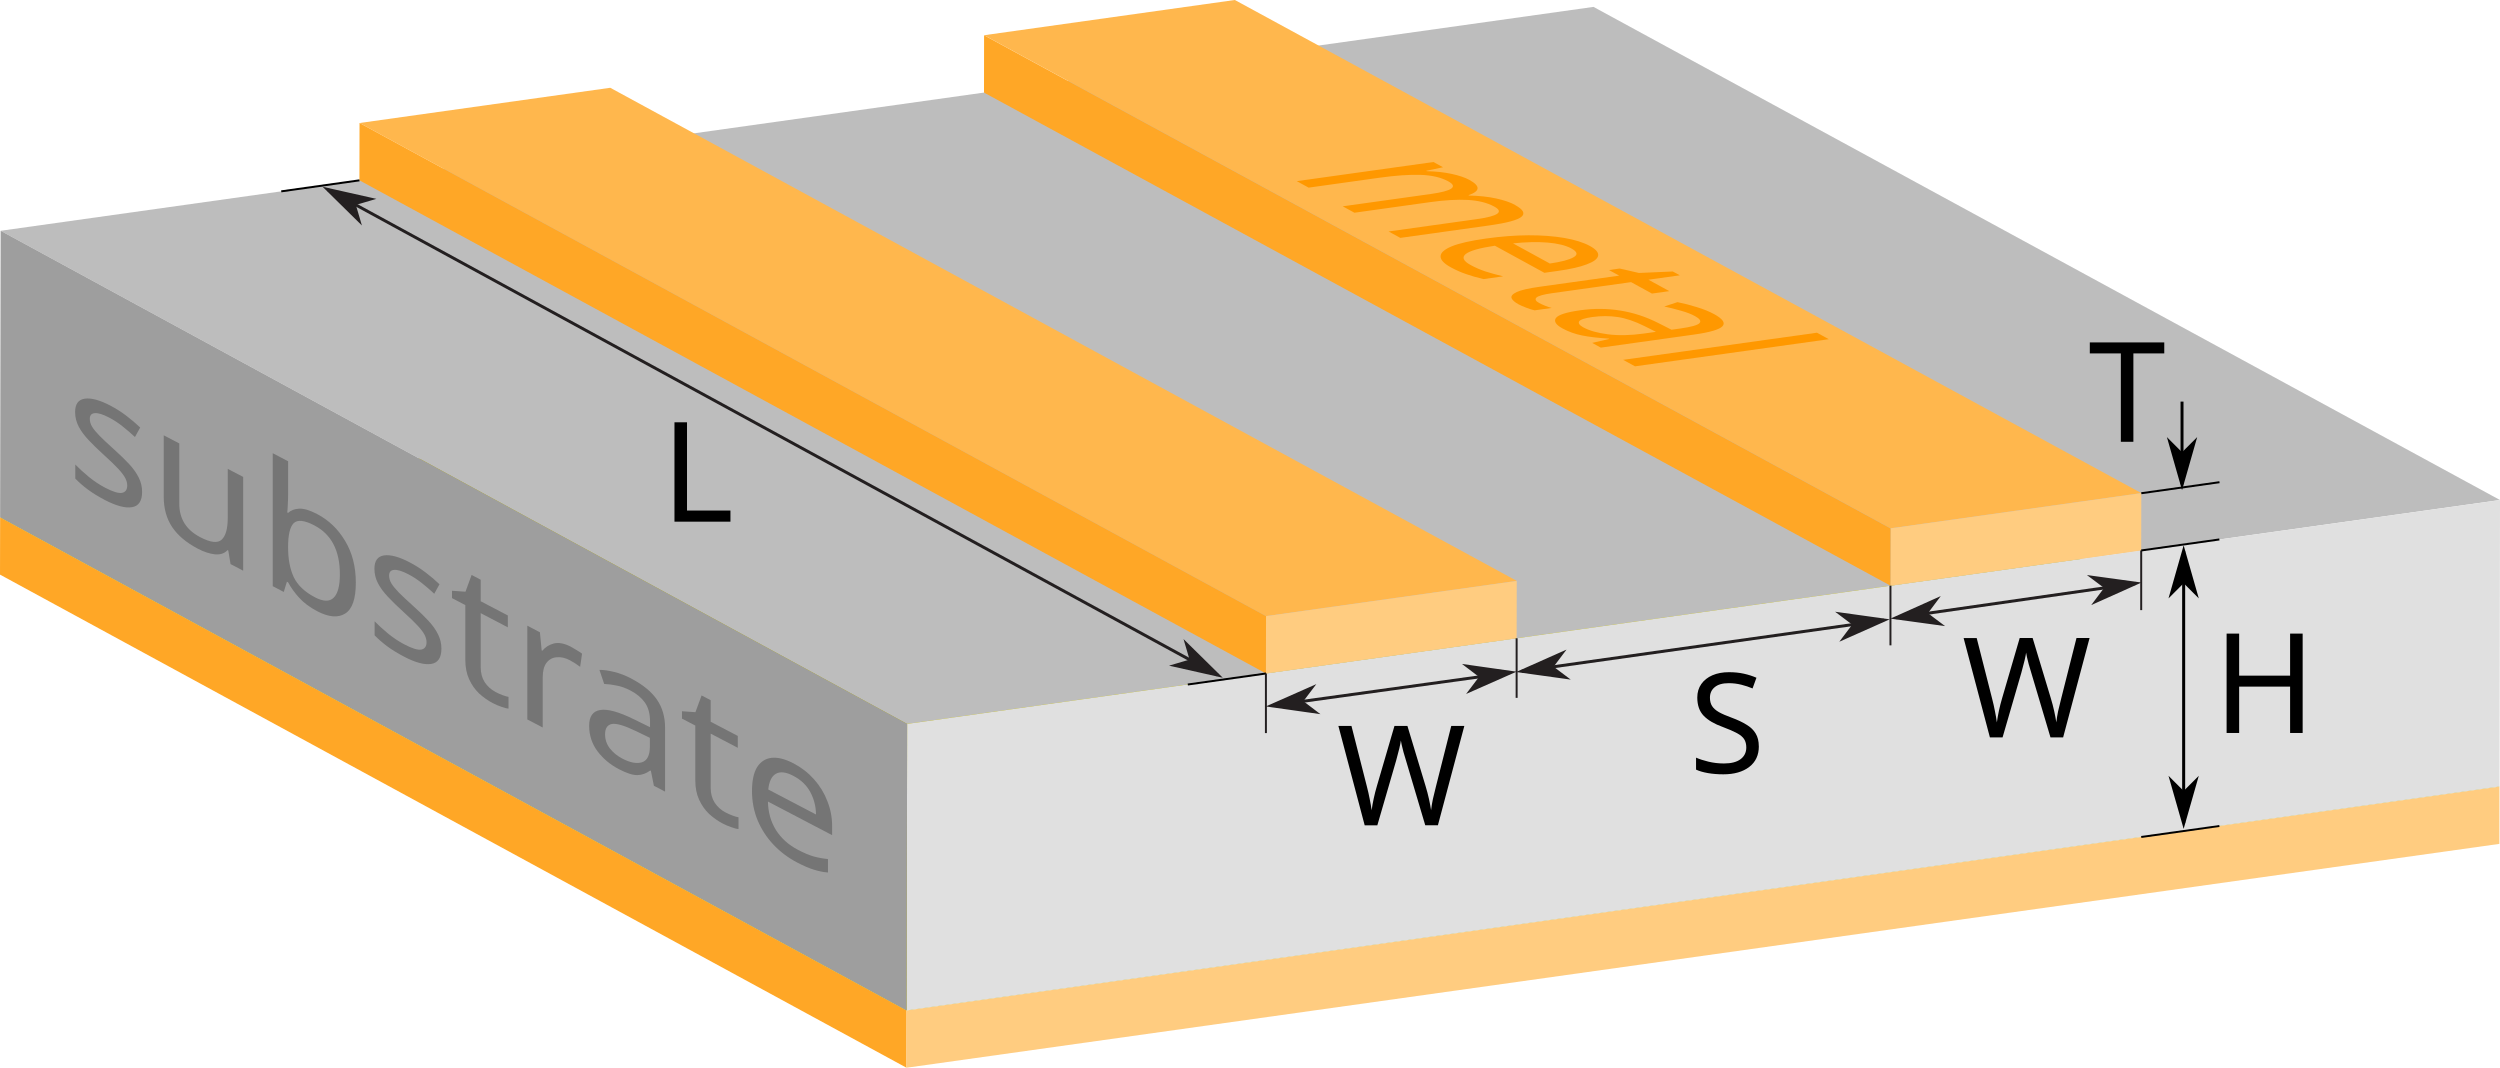
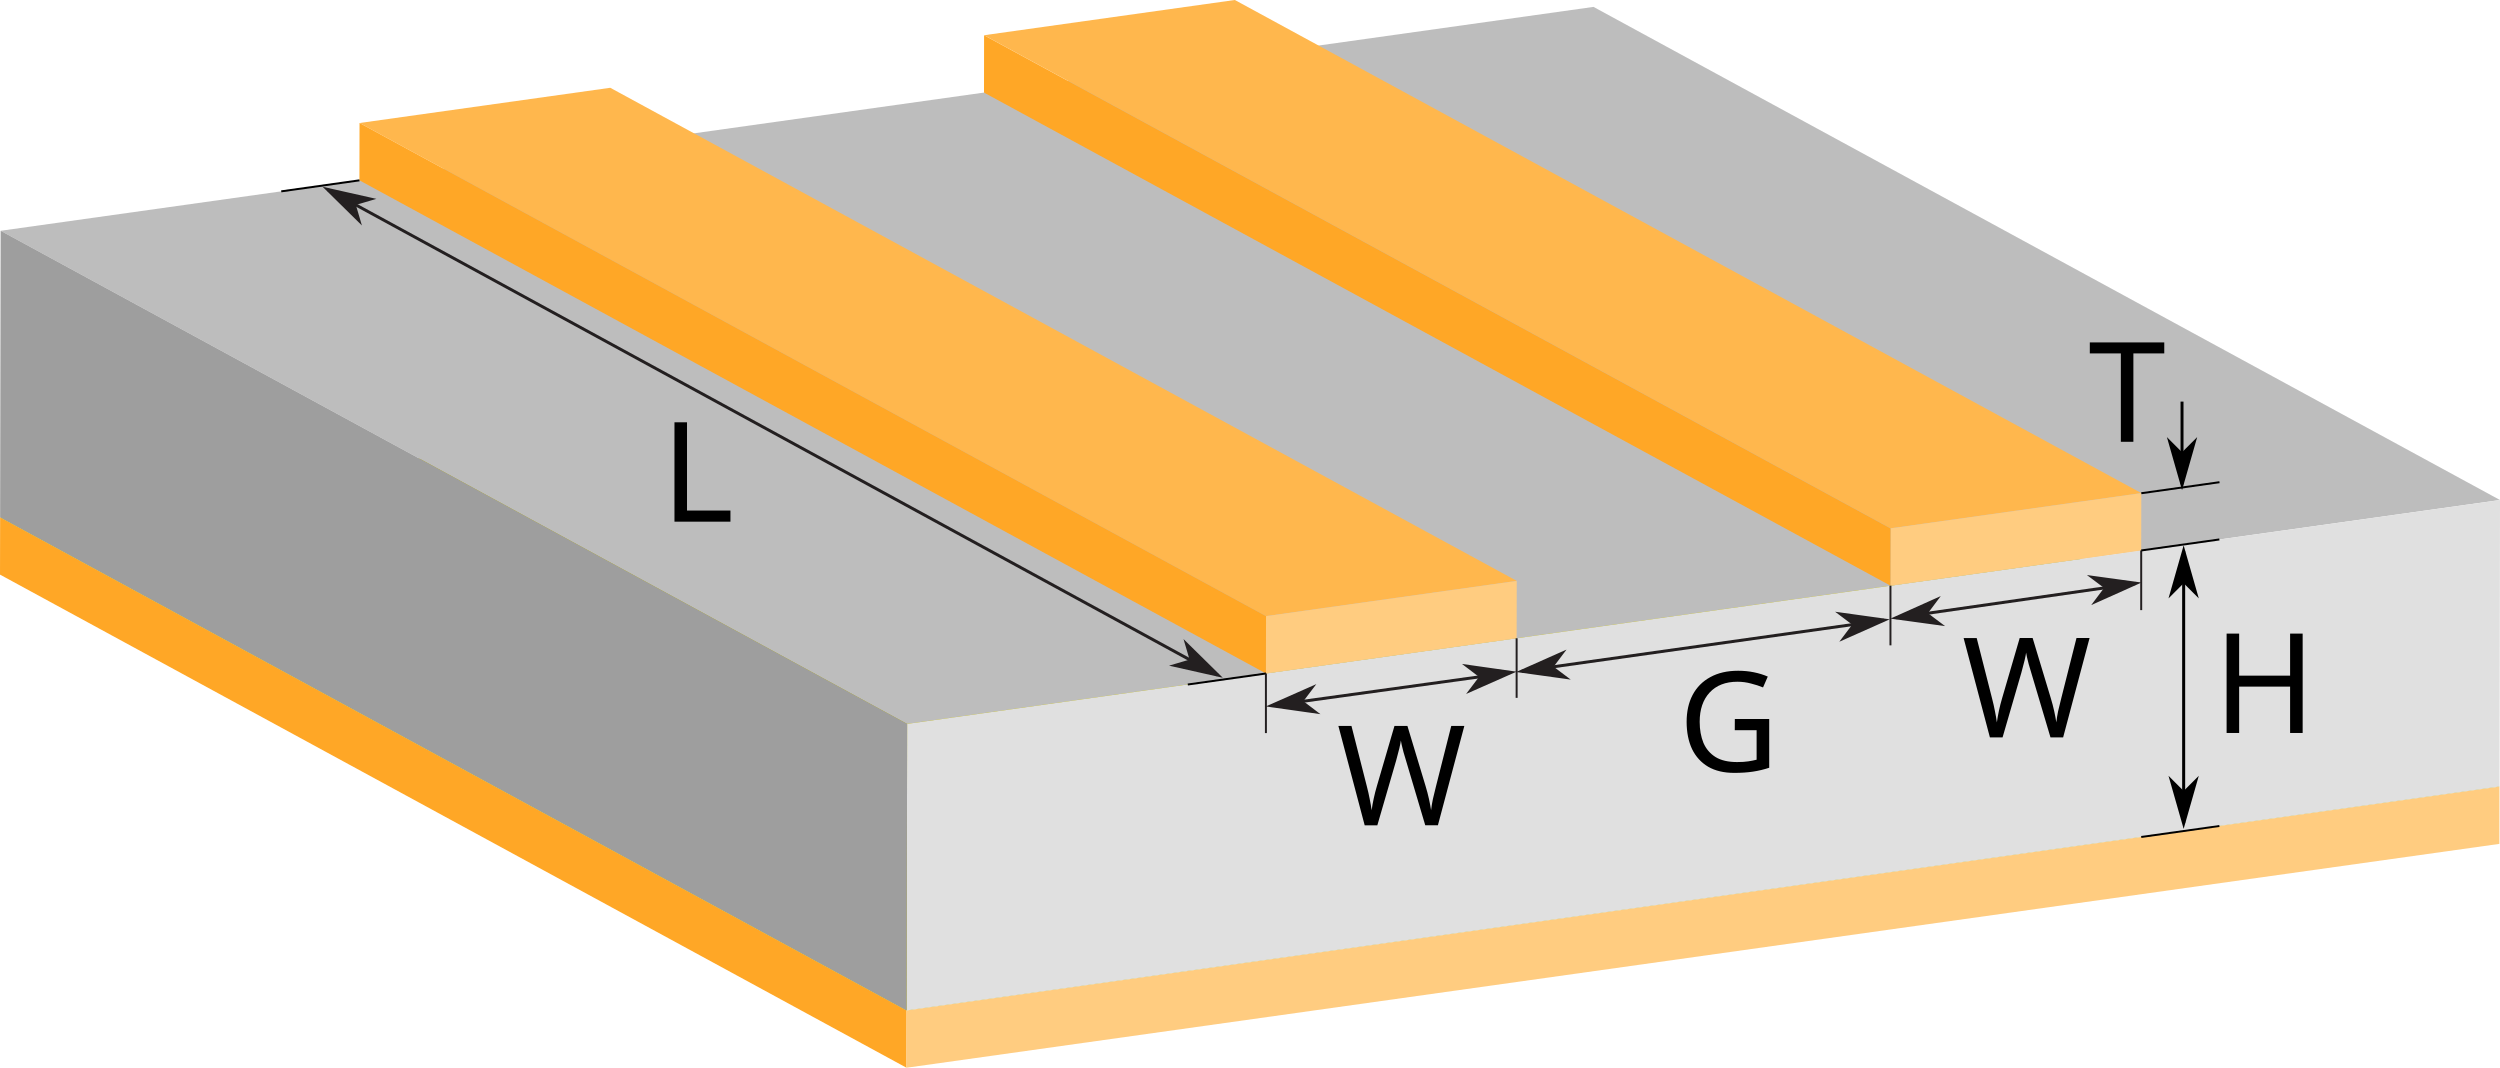
<svg xmlns="http://www.w3.org/2000/svg" width="88.705mm" height="37.885mm" viewBox="0 0 88.705 37.885" version="1.1" id="svg5368">
  <defs id="defs5362">
    <marker style="overflow:visible" id="marker923" refX="0" refY="0" orient="auto">
      <path transform="matrix(0.8,0,0,0.8,10,0)" style="fill:#231f20;fill-opacity:1;fill-rule:evenodd;stroke:#231f20;stroke-width:1pt;stroke-opacity:1" d="M 0,0 5,-5 -12.5,0 5,5 Z" id="path921" />
    </marker>
    <marker style="overflow:visible" id="marker969" refX="0" refY="0" orient="auto">
      <path transform="matrix(-0.8,0,0,-0.8,-10,0)" style="fill:#231f20;fill-opacity:1;fill-rule:evenodd;stroke:#231f20;stroke-width:1pt;stroke-opacity:1" d="M 0,0 5,-5 -12.5,0 5,5 Z" id="path967" />
    </marker>
    <marker orient="auto" refY="0" refX="0" id="Arrow1Lstart" style="overflow:visible">
      <path id="path1277" d="M 0,0 5,-5 -12.5,0 5,5 Z" style="fill:#231f20;fill-opacity:1;fill-rule:evenodd;stroke:#231f20;stroke-width:1pt;stroke-opacity:1" transform="matrix(0.8,0,0,0.8,10,0)" />
    </marker>
    <marker orient="auto" refY="0" refX="0" id="Arrow1Lstart-3" style="overflow:visible">
      <path id="path1277-3" d="M 0,0 5,-5 -12.5,0 5,5 Z" style="fill:#231f20;fill-opacity:1;fill-rule:evenodd;stroke:#231f20;stroke-width:1pt;stroke-opacity:1" transform="matrix(0.8,0,0,0.8,10,0)" />
    </marker>
    <marker orient="auto" refY="0" refX="0" id="Arrow1Lstart-32" style="overflow:visible">
      <path id="path1277-9" d="M 0,0 5,-5 -12.5,0 5,5 Z" style="fill:#231f20;fill-opacity:1;fill-rule:evenodd;stroke:#231f20;stroke-width:1pt;stroke-opacity:1" transform="matrix(0.8,0,0,0.8,10,0)" />
    </marker>
  </defs>
  <g id="layer1" transform="translate(-37.1649,-138.2755)">
    <path id="path1380" style="fill:#ffa726;fill-opacity:1;fill-rule:nonzero;stroke:none;stroke-width:0.035" d="m 69.329,176.161 -32.164,-17.497 0.004,-2.034 32.164,17.497 -0.004,2.034" />
    <path id="path1382" style="fill:#bcb300;fill-opacity:1;fill-rule:nonzero;stroke:none;stroke-width:0.035" d="m 69.333,174.127 -32.164,-17.497 56.518,-7.943 32.164,17.496 -56.518,7.944" />
    <path id="path1384" style="fill:#ffcc80;fill-opacity:1;fill-rule:nonzero;stroke:none;stroke-width:0.035" d="m 125.851,166.183 -0.004,2.035 -56.518,7.943 0.004,-2.034 56.518,-7.944" />
    <path id="path1386" style="fill:#bdbdbd;fill-opacity:1;fill-rule:nonzero;stroke:none;stroke-width:0.035" d="m 69.351,163.961 -32.164,-17.497 56.518,-7.944 32.164,17.497 -56.518,7.943" />
    <path id="path1388" style="fill:#ffb74d;fill-opacity:1;fill-rule:nonzero;stroke:none;stroke-width:0.035" d="m 104.247,157.022 -32.164,-17.497 8.896,-1.25 32.164,17.497 -8.896,1.25" />
    <path id="path1390" style="fill:#e0e0e0;fill-opacity:1;fill-rule:nonzero;stroke:none;stroke-width:0.035" d="m 125.87,156.017 -0.019,10.166 -56.518,7.944 0.019,-10.166 56.518,-7.943" />
    <path id="path1392" style="fill:#ffcc80;fill-opacity:1;fill-rule:nonzero;stroke:none;stroke-width:0.035" d="m 113.143,155.772 -0.004,2.034 -8.896,1.25 0.004,-2.034 8.896,-1.25" />
    <path id="path1394" style="fill:#ffa726;fill-opacity:1;fill-rule:nonzero;stroke:none;stroke-width:0.035" d="m 104.243,159.057 -32.164,-17.496 0.003,-2.034 32.164,17.497 -0.004,2.034" />
    <path id="path1396" style="fill:#ffb74d;fill-opacity:1;fill-rule:nonzero;stroke:none;stroke-width:0.035" d="m 82.086,160.137 -32.164,-17.497 8.896,-1.25 32.164,17.497 -8.896,1.25" />
    <path id="path1398" style="fill:#ffcc80;fill-opacity:1;fill-rule:nonzero;stroke:none;stroke-width:0.035" d="m 90.982,158.887 -0.004,2.034 -8.896,1.25 0.004,-2.034 8.896,-1.25" />
    <path id="path1400" style="fill:#ffa726;fill-opacity:1;fill-rule:nonzero;stroke:none;stroke-width:0.035" d="m 82.082,162.171 -32.164,-17.497 0.004,-2.034 32.164,17.497 -0.004,2.034" />
    <path id="path1402" style="fill:#9e9e9e;fill-opacity:1;fill-rule:nonzero;stroke:none;stroke-width:0.035" d="m 69.333,174.127 -32.164,-17.497 0.019,-10.166 32.164,17.497 -0.019,10.166" />
-     <g aria-label="metal" transform="matrix(0.8772756,0.4799872,-1.65908,0.2321536,-26.46504,25.52169)" style="font-style:normal;font-variant:normal;font-weight:normal;font-stretch:normal;font-size:5.454px;line-height:1.25;font-family:'Times New Roman';-inkscape-font-specification:'Times New Roman, ';letter-spacing:0px;word-spacing:0px;fill:#ff9800;fill-opacity:1;stroke:none;stroke-width:0.265" id="text6088-5">
-       <path d="m 226.391,48.954 q 0.496,0 0.742,0.256 0.245,0.256 0.245,0.818 v 1.903 h -0.474 v -1.882 q 0,-0.693 -0.594,-0.693 -0.425,0 -0.611,0.245 -0.18,0.245 -0.18,0.714 v 1.614 h -0.474 v -1.882 q 0,-0.693 -0.6,-0.693 -0.442,0 -0.611,0.273 -0.169,0.273 -0.169,0.785 v 1.516 h -0.48 v -2.923 h 0.387 l 0.071,0.398 h 0.027 q 0.136,-0.229 0.365,-0.338 0.235,-0.115 0.496,-0.115 0.687,0 0.894,0.491 h 0.027 q 0.147,-0.251 0.398,-0.371 0.251,-0.12 0.54,-0.12 z" style="font-style:normal;font-variant:normal;font-weight:normal;font-stretch:normal;font-family:'Noto Sans';-inkscape-font-specification:'Noto Sans';fill:#ff9800;fill-opacity:1;stroke-width:0.265" id="path7035" />
-       <path d="m 229.415,48.954 q 0.371,0 0.644,0.164 0.273,0.164 0.414,0.464 0.147,0.295 0.147,0.693 v 0.289 h -2.002 q 0.011,0.496 0.251,0.758 0.245,0.256 0.682,0.256 0.278,0 0.491,-0.049 0.218,-0.055 0.447,-0.153 v 0.42 q -0.224,0.098 -0.442,0.142 -0.218,0.049 -0.518,0.049 -0.42,0 -0.736,-0.169 -0.316,-0.169 -0.496,-0.502 -0.175,-0.333 -0.175,-0.824 0,-0.48 0.158,-0.824 0.164,-0.344 0.453,-0.529 0.295,-0.185 0.682,-0.185 z m -0.005,0.393 q -0.344,0 -0.545,0.224 -0.196,0.218 -0.235,0.611 h 1.489 q -0.005,-0.371 -0.175,-0.6 -0.169,-0.235 -0.534,-0.235 z" style="font-style:normal;font-variant:normal;font-weight:normal;font-stretch:normal;font-family:'Noto Sans';-inkscape-font-specification:'Noto Sans';fill:#ff9800;fill-opacity:1;stroke-width:0.265" id="path7037" />
-       <path d="m 232.341,51.593 q 0.109,0 0.224,-0.016 0.115,-0.016 0.185,-0.044 v 0.365 q -0.076,0.038 -0.218,0.06 -0.142,0.027 -0.273,0.027 -0.229,0 -0.425,-0.076 -0.191,-0.082 -0.311,-0.278 -0.12,-0.196 -0.12,-0.551 v -1.702 h -0.414 v -0.229 l 0.42,-0.191 0.191,-0.622 h 0.284 v 0.671 h 0.845 v 0.371 h -0.845 v 1.691 q 0,0.267 0.125,0.398 0.131,0.125 0.333,0.125 z" style="font-style:normal;font-variant:normal;font-weight:normal;font-stretch:normal;font-family:'Noto Sans';-inkscape-font-specification:'Noto Sans';fill:#ff9800;fill-opacity:1;stroke-width:0.265" id="path7039" />
-       <path d="m 234.442,48.959 q 0.534,0 0.791,0.235 0.256,0.235 0.256,0.747 v 1.991 h -0.349 l -0.093,-0.415 h -0.022 q -0.191,0.24 -0.404,0.355 -0.213,0.115 -0.578,0.115 -0.398,0 -0.66,-0.207 -0.262,-0.213 -0.262,-0.66 0,-0.436 0.344,-0.671 0.344,-0.24 1.058,-0.262 l 0.496,-0.016 v -0.175 q 0,-0.365 -0.158,-0.507 -0.158,-0.142 -0.447,-0.142 -0.229,0 -0.436,0.071 -0.207,0.065 -0.387,0.153 l -0.147,-0.36 q 0.191,-0.104 0.453,-0.175 0.262,-0.076 0.545,-0.076 z m 0.573,1.543 -0.431,0.016 q -0.545,0.022 -0.758,0.175 -0.207,0.153 -0.207,0.431 0,0.245 0.147,0.36 0.153,0.115 0.387,0.115 0.365,0 0.611,-0.202 0.251,-0.207 0.251,-0.633 z" style="font-style:normal;font-variant:normal;font-weight:normal;font-stretch:normal;font-family:'Noto Sans';-inkscape-font-specification:'Noto Sans';fill:#ff9800;fill-opacity:1;stroke-width:0.265" id="path7041" />
-       <path d="m 236.872,51.932 h -0.48 v -4.145 h 0.48 z" style="font-style:normal;font-variant:normal;font-weight:normal;font-stretch:normal;font-family:'Noto Sans';-inkscape-font-specification:'Noto Sans';fill:#ff9800;fill-opacity:1;stroke-width:0.265" id="path7043" />
-     </g>
-     <g aria-label="substrate" transform="matrix(1,0.5236519,0,1,-37.54673,27.5618)" style="font-style:normal;font-variant:normal;font-weight:normal;font-stretch:normal;font-size:6.207px;line-height:1.25;font-family:'Times New Roman';-inkscape-font-specification:'Times New Roman, ';letter-spacing:0px;word-spacing:0px;fill:#757575;fill-opacity:1;stroke:none;stroke-width:0.265" id="text874">
-       <path d="m 79.754,86.403 q 0,0.484 -0.36,0.732 -0.36,0.248 -0.968,0.248 -0.348,0 -0.602,-0.056 -0.248,-0.056 -0.441,-0.155 v -0.497 q 0.199,0.099 0.478,0.186 0.286,0.081 0.577,0.081 0.416,0 0.602,-0.13 0.186,-0.137 0.186,-0.36 0,-0.124 -0.068,-0.223 -0.068,-0.099 -0.248,-0.199 -0.174,-0.099 -0.503,-0.223 -0.323,-0.124 -0.552,-0.248 -0.23,-0.124 -0.354,-0.298 -0.124,-0.174 -0.124,-0.447 0,-0.422 0.341,-0.652 0.348,-0.23 0.906,-0.23 0.304,0 0.565,0.062 0.267,0.062 0.497,0.161 l -0.186,0.435 q -0.211,-0.087 -0.441,-0.149 -0.23,-0.062 -0.472,-0.062 -0.335,0 -0.515,0.112 -0.174,0.106 -0.174,0.292 0,0.143 0.081,0.236 0.081,0.093 0.267,0.186 0.192,0.093 0.509,0.211 0.317,0.118 0.54,0.242 0.223,0.124 0.341,0.304 0.118,0.174 0.118,0.441 z" style="font-style:normal;font-variant:normal;font-weight:normal;font-stretch:normal;font-family:'Noto Sans';-inkscape-font-specification:'Noto Sans';fill:#757575;fill-opacity:1;stroke-width:0.265" id="path3001" />
-       <path d="m 83.339,83.995 v 3.327 h -0.447 l -0.081,-0.441 h -0.025 q -0.161,0.261 -0.447,0.385 -0.286,0.118 -0.608,0.118 -0.602,0 -0.906,-0.286 -0.304,-0.292 -0.304,-0.925 v -2.179 h 0.552 v 2.142 q 0,0.795 0.739,0.795 0.552,0 0.764,-0.31 0.217,-0.31 0.217,-0.894 v -1.732 z" style="font-style:normal;font-variant:normal;font-weight:normal;font-stretch:normal;font-family:'Noto Sans';-inkscape-font-specification:'Noto Sans';fill:#757575;fill-opacity:1;stroke-width:0.265" id="path3003" />
-       <path d="m 84.935,82.604 v 1.148 q 0,0.211 -0.012,0.397 -0.006,0.18 -0.019,0.286 h 0.031 q 0.143,-0.211 0.391,-0.354 0.248,-0.143 0.639,-0.143 0.621,0 0.993,0.435 0.379,0.428 0.379,1.285 0,0.857 -0.379,1.291 -0.379,0.435 -0.993,0.435 -0.391,0 -0.639,-0.143 -0.248,-0.143 -0.391,-0.341 h -0.043 l -0.112,0.422 h -0.391 v -4.718 z m 0.937,1.788 q -0.534,0 -0.739,0.304 -0.199,0.304 -0.199,0.944 v 0.025 q 0,0.615 0.199,0.944 0.205,0.323 0.751,0.323 0.447,0 0.664,-0.329 0.223,-0.329 0.223,-0.95 0,-1.26 -0.9,-1.26 z" style="font-style:normal;font-variant:normal;font-weight:normal;font-stretch:normal;font-family:'Noto Sans';-inkscape-font-specification:'Noto Sans';fill:#757575;fill-opacity:1;stroke-width:0.265" id="path3005" />
-       <path d="m 90.374,86.403 q 0,0.484 -0.36,0.732 -0.36,0.248 -0.968,0.248 -0.348,0 -0.602,-0.056 -0.248,-0.056 -0.441,-0.155 v -0.497 q 0.199,0.099 0.478,0.186 0.286,0.081 0.577,0.081 0.416,0 0.602,-0.13 0.186,-0.137 0.186,-0.36 0,-0.124 -0.068,-0.223 -0.068,-0.099 -0.248,-0.199 -0.174,-0.099 -0.503,-0.223 -0.323,-0.124 -0.552,-0.248 -0.23,-0.124 -0.354,-0.298 -0.124,-0.174 -0.124,-0.447 0,-0.422 0.341,-0.652 0.348,-0.23 0.906,-0.23 0.304,0 0.565,0.062 0.267,0.062 0.497,0.161 l -0.186,0.435 q -0.211,-0.087 -0.441,-0.149 -0.23,-0.062 -0.472,-0.062 -0.335,0 -0.515,0.112 -0.174,0.106 -0.174,0.292 0,0.143 0.081,0.236 0.081,0.093 0.267,0.186 0.192,0.093 0.509,0.211 0.317,0.118 0.54,0.242 0.223,0.124 0.341,0.304 0.118,0.174 0.118,0.441 z" style="font-style:normal;font-variant:normal;font-weight:normal;font-stretch:normal;font-family:'Noto Sans';-inkscape-font-specification:'Noto Sans';fill:#757575;fill-opacity:1;stroke-width:0.265" id="path3007" />
-       <path d="m 92.289,86.937 q 0.124,0 0.255,-0.019 0.13,-0.019 0.211,-0.05 v 0.416 q -0.087,0.043 -0.248,0.068 -0.161,0.031 -0.31,0.031 -0.261,0 -0.484,-0.087 -0.217,-0.093 -0.354,-0.317 -0.137,-0.223 -0.137,-0.627 v -1.937 h -0.472 v -0.261 l 0.478,-0.217 0.217,-0.708 h 0.323 v 0.764 h 0.962 v 0.422 h -0.962 v 1.924 q 0,0.304 0.143,0.453 0.149,0.143 0.379,0.143 z" style="font-style:normal;font-variant:normal;font-weight:normal;font-stretch:normal;font-family:'Noto Sans';-inkscape-font-specification:'Noto Sans';fill:#757575;fill-opacity:1;stroke-width:0.265" id="path3009" />
-       <path d="m 94.973,83.932 q 0.093,0 0.199,0.012 0.106,0.006 0.192,0.025 l -0.068,0.503 q -0.081,-0.019 -0.18,-0.031 -0.099,-0.012 -0.18,-0.012 -0.255,0 -0.478,0.143 -0.223,0.137 -0.36,0.391 -0.13,0.248 -0.13,0.583 v 1.775 h -0.546 v -3.327 h 0.447 l 0.062,0.608 h 0.025 q 0.155,-0.273 0.41,-0.472 0.261,-0.199 0.608,-0.199 z" style="font-style:normal;font-variant:normal;font-weight:normal;font-stretch:normal;font-family:'Noto Sans';-inkscape-font-specification:'Noto Sans';fill:#757575;fill-opacity:1;stroke-width:0.265" id="path3011" />
-       <path d="m 97.118,83.939 q 0.608,0 0.9,0.267 0.292,0.267 0.292,0.85 v 2.266 h -0.397 l -0.106,-0.472 h -0.025 q -0.217,0.273 -0.459,0.403 -0.242,0.13 -0.658,0.13 -0.453,0 -0.751,-0.236 -0.298,-0.242 -0.298,-0.751 0,-0.497 0.391,-0.764 0.391,-0.273 1.204,-0.298 l 0.565,-0.019 v -0.199 q 0,-0.416 -0.18,-0.577 -0.18,-0.161 -0.509,-0.161 -0.261,0 -0.497,0.081 -0.236,0.074 -0.441,0.174 l -0.168,-0.41 q 0.217,-0.118 0.515,-0.199 0.298,-0.087 0.621,-0.087 z m 0.652,1.757 -0.49,0.019 q -0.621,0.025 -0.863,0.199 -0.236,0.174 -0.236,0.49 0,0.279 0.168,0.41 0.174,0.13 0.441,0.13 0.416,0 0.695,-0.23 0.286,-0.236 0.286,-0.72 z" style="font-style:normal;font-variant:normal;font-weight:normal;font-stretch:normal;font-family:'Noto Sans';-inkscape-font-specification:'Noto Sans';fill:#757575;fill-opacity:1;stroke-width:0.265" id="path3013" />
-       <path d="m 100.449,86.937 q 0.124,0 0.255,-0.019 0.13,-0.019 0.211,-0.05 v 0.416 q -0.087,0.043 -0.248,0.068 -0.161,0.031 -0.31,0.031 -0.261,0 -0.484,-0.087 -0.217,-0.093 -0.354,-0.317 -0.137,-0.223 -0.137,-0.627 V 84.417 H 98.909 V 84.156 L 99.387,83.939 99.605,83.231 h 0.323 v 0.764 h 0.962 v 0.422 h -0.962 v 1.924 q 0,0.304 0.143,0.453 0.149,0.143 0.379,0.143 z" style="font-style:normal;font-variant:normal;font-weight:normal;font-stretch:normal;font-family:'Noto Sans';-inkscape-font-specification:'Noto Sans';fill:#757575;fill-opacity:1;stroke-width:0.265" id="path3015" />
-       <path d="m 102.865,83.932 q 0.422,0 0.732,0.186 0.31,0.186 0.472,0.528 0.168,0.335 0.168,0.788 v 0.329 h -2.278 q 0.012,0.565 0.286,0.863 0.279,0.292 0.776,0.292 0.317,0 0.559,-0.056 0.248,-0.062 0.509,-0.174 v 0.478 q -0.255,0.112 -0.503,0.161 -0.248,0.056 -0.59,0.056 -0.478,0 -0.838,-0.192 -0.36,-0.192 -0.565,-0.571 -0.199,-0.379 -0.199,-0.937 0,-0.546 0.18,-0.937 0.186,-0.391 0.515,-0.602 0.335,-0.211 0.776,-0.211 z m -0.006,0.447 q -0.391,0 -0.621,0.255 -0.223,0.248 -0.267,0.695 h 1.695 q -0.006,-0.422 -0.199,-0.683 -0.192,-0.267 -0.608,-0.267 z" style="font-style:normal;font-variant:normal;font-weight:normal;font-stretch:normal;font-family:'Noto Sans';-inkscape-font-specification:'Noto Sans';fill:#757575;fill-opacity:1;stroke-width:0.265" id="path3017" />
-     </g>
    <g id="g8123">
      <path style="color:#000000;font-style:normal;font-variant:normal;font-weight:normal;font-stretch:normal;font-size:medium;line-height:normal;font-family:sans-serif;font-variant-ligatures:normal;font-variant-position:normal;font-variant-caps:normal;font-variant-numeric:normal;font-variant-alternates:normal;font-feature-settings:normal;text-indent:0;text-align:start;text-decoration:none;text-decoration-line:none;text-decoration-style:solid;text-decoration-color:#000000;letter-spacing:normal;word-spacing:normal;text-transform:none;writing-mode:lr-tb;direction:ltr;text-orientation:mixed;dominant-baseline:auto;baseline-shift:baseline;text-anchor:start;white-space:normal;shape-padding:0;clip-rule:nonzero;display:inline;overflow:visible;visibility:visible;opacity:1;isolation:auto;mix-blend-mode:normal;color-interpolation:sRGB;color-interpolation-filters:linearRGB;solid-color:#000000;solid-opacity:1;vector-effect:none;fill:#231f20;fill-opacity:1;fill-rule:nonzero;stroke:none;stroke-width:0.106;stroke-linecap:butt;stroke-linejoin:miter;stroke-miterlimit:8;stroke-dasharray:none;stroke-dashoffset:0;stroke-opacity:1;color-rendering:auto;image-rendering:auto;shape-rendering:auto;text-rendering:auto;enable-background:accumulate" d="m 48.816,144.955 -0.051,0.092 31.58,17.225 0.051,-0.094 z" id="path992" />
      <path id="path8129" d="m 49.721,145.508 0.574,-0.169 -1.503,-0.338 1.098,1.081 z" style="fill:#231f20;fill-opacity:1;fill-rule:evenodd;stroke:#231f20;stroke-width:0.085pt;stroke-opacity:1" />
      <path id="path8131" d="m 79.443,161.718 -0.574,0.169 1.503,0.338 -1.098,-1.081 z" style="fill:#231f20;fill-opacity:1;fill-rule:evenodd;stroke:#231f20;stroke-width:0.085pt;stroke-opacity:1" />
    </g>
    <path style="color:#000000;font-style:normal;font-variant:normal;font-weight:normal;font-stretch:normal;font-size:medium;line-height:normal;font-family:sans-serif;font-variant-ligatures:normal;font-variant-position:normal;font-variant-caps:normal;font-variant-numeric:normal;font-variant-alternates:normal;font-feature-settings:normal;text-indent:0;text-align:start;text-decoration:none;text-decoration-line:none;text-decoration-style:solid;text-decoration-color:#000000;letter-spacing:normal;word-spacing:normal;text-transform:none;writing-mode:lr-tb;direction:ltr;text-orientation:mixed;dominant-baseline:auto;baseline-shift:baseline;text-anchor:start;white-space:normal;shape-padding:0;clip-rule:nonzero;display:inline;overflow:visible;visibility:visible;opacity:1;isolation:auto;mix-blend-mode:normal;color-interpolation:sRGB;color-interpolation-filters:linearRGB;solid-color:#000000;solid-opacity:1;vector-effect:none;fill:#000000;fill-opacity:1;fill-rule:nonzero;stroke:none;stroke-width:0.071;stroke-linecap:butt;stroke-linejoin:miter;stroke-miterlimit:7;stroke-dasharray:none;stroke-dashoffset:0;stroke-opacity:1;color-rendering:auto;image-rendering:auto;shape-rendering:auto;text-rendering:auto;enable-background:accumulate" d="m 82.08,162.137 -2.775,0.391 0.01,0.07 2.775,-0.391 z" id="path1273-3" />
    <path style="color:#000000;font-style:normal;font-variant:normal;font-weight:normal;font-stretch:normal;font-size:medium;line-height:normal;font-family:sans-serif;font-variant-ligatures:normal;font-variant-position:normal;font-variant-caps:normal;font-variant-numeric:normal;font-variant-alternates:normal;font-feature-settings:normal;text-indent:0;text-align:start;text-decoration:none;text-decoration-line:none;text-decoration-style:solid;text-decoration-color:#000000;letter-spacing:normal;word-spacing:normal;text-transform:none;writing-mode:lr-tb;direction:ltr;text-orientation:mixed;dominant-baseline:auto;baseline-shift:baseline;text-anchor:start;white-space:normal;shape-padding:0;clip-rule:nonzero;display:inline;overflow:visible;visibility:visible;opacity:1;isolation:auto;mix-blend-mode:normal;color-interpolation:sRGB;color-interpolation-filters:linearRGB;solid-color:#000000;solid-opacity:1;vector-effect:none;fill:#000000;fill-opacity:1;fill-rule:nonzero;stroke:none;stroke-width:0.071;stroke-linecap:butt;stroke-linejoin:miter;stroke-miterlimit:7;stroke-dasharray:none;stroke-dashoffset:0;stroke-opacity:1;color-rendering:auto;image-rendering:auto;shape-rendering:auto;text-rendering:auto;enable-background:accumulate" d="m 49.914,144.639 -2.775,0.391 0.01,0.07 2.775,-0.391 z" id="path1273-3-5" />
    <path style="color:#000000;font-style:normal;font-variant:normal;font-weight:normal;font-stretch:normal;font-size:medium;line-height:normal;font-family:sans-serif;font-variant-ligatures:normal;font-variant-position:normal;font-variant-caps:normal;font-variant-numeric:normal;font-variant-alternates:normal;font-feature-settings:normal;text-indent:0;text-align:start;text-decoration:none;text-decoration-line:none;text-decoration-style:solid;text-decoration-color:#000000;letter-spacing:normal;word-spacing:normal;text-transform:none;writing-mode:lr-tb;direction:ltr;text-orientation:mixed;dominant-baseline:auto;baseline-shift:baseline;text-anchor:start;white-space:normal;shape-padding:0;clip-rule:nonzero;display:inline;overflow:visible;visibility:visible;opacity:1;isolation:auto;mix-blend-mode:normal;color-interpolation:sRGB;color-interpolation-filters:linearRGB;solid-color:#000000;solid-opacity:1;vector-effect:none;fill:#231f20;fill-opacity:1;fill-rule:nonzero;stroke:none;stroke-width:0.071;stroke-linecap:butt;stroke-linejoin:miter;stroke-miterlimit:7;stroke-dasharray:none;stroke-dashoffset:0;stroke-opacity:1;color-rendering:auto;image-rendering:auto;shape-rendering:auto;text-rendering:auto;enable-background:accumulate" d="m 104.207,159.057 v 2.117 h 0.07 v -2.117 z" id="path978" />
    <path style="color:#000000;font-style:normal;font-variant:normal;font-weight:normal;font-stretch:normal;font-size:medium;line-height:normal;font-family:sans-serif;font-variant-ligatures:normal;font-variant-position:normal;font-variant-caps:normal;font-variant-numeric:normal;font-variant-alternates:normal;font-feature-settings:normal;text-indent:0;text-align:start;text-decoration:none;text-decoration-line:none;text-decoration-style:solid;text-decoration-color:#000000;letter-spacing:normal;word-spacing:normal;text-transform:none;writing-mode:lr-tb;direction:ltr;text-orientation:mixed;dominant-baseline:auto;baseline-shift:baseline;text-anchor:start;white-space:normal;shape-padding:0;clip-rule:nonzero;display:inline;overflow:visible;visibility:visible;opacity:1;isolation:auto;mix-blend-mode:normal;color-interpolation:sRGB;color-interpolation-filters:linearRGB;solid-color:#000000;solid-opacity:1;vector-effect:none;fill:#231f20;fill-opacity:1;fill-rule:nonzero;stroke:none;stroke-width:0.071;stroke-linecap:butt;stroke-linejoin:miter;stroke-miterlimit:7;stroke-dasharray:none;stroke-dashoffset:0;stroke-opacity:1;color-rendering:auto;image-rendering:auto;shape-rendering:auto;text-rendering:auto;enable-background:accumulate" d="m 113.104,157.807 v 2.117 h 0.07 v -2.117 z" id="path980" />
    <g id="g8141">
      <path style="color:#000000;font-style:normal;font-variant:normal;font-weight:normal;font-stretch:normal;font-size:medium;line-height:normal;font-family:sans-serif;font-variant-ligatures:normal;font-variant-position:normal;font-variant-caps:normal;font-variant-numeric:normal;font-variant-alternates:normal;font-feature-settings:normal;text-indent:0;text-align:start;text-decoration:none;text-decoration-line:none;text-decoration-style:solid;text-decoration-color:#000000;letter-spacing:normal;word-spacing:normal;text-transform:none;writing-mode:lr-tb;direction:ltr;text-orientation:mixed;dominant-baseline:auto;baseline-shift:baseline;text-anchor:start;white-space:normal;shape-padding:0;clip-rule:nonzero;display:inline;overflow:visible;visibility:visible;opacity:1;isolation:auto;mix-blend-mode:normal;color-interpolation:sRGB;color-interpolation-filters:linearRGB;solid-color:#000000;solid-opacity:1;vector-effect:none;fill:#231f20;fill-opacity:1;fill-rule:nonzero;stroke:none;stroke-width:0.106;stroke-linecap:butt;stroke-linejoin:miter;stroke-miterlimit:8;stroke-dasharray:none;stroke-dashoffset:0;stroke-opacity:1;color-rendering:auto;image-rendering:auto;shape-rendering:auto;text-rendering:auto;enable-background:accumulate" d="m 112.941,158.922 -8.504,1.221 0.016,0.105 8.504,-1.221 z" id="path998" />
      <path style="fill:#231f20;fill-opacity:1;fill-rule:evenodd;stroke:#231f20;stroke-width:0.085pt;stroke-opacity:1" d="m 105.492,160.045 0.359,-0.479 -1.406,0.63 1.527,0.209 z" id="path8147" />
      <path id="path8149" d="m 111.901,159.125 -0.359,0.479 1.406,-0.63 -1.527,-0.209 z" style="fill:#231f20;fill-opacity:1;fill-rule:evenodd;stroke:#231f20;stroke-width:0.085pt;stroke-opacity:1" />
    </g>
    <path style="color:#000000;font-style:normal;font-variant:normal;font-weight:normal;font-stretch:normal;font-size:medium;line-height:normal;font-family:sans-serif;font-variant-ligatures:normal;font-variant-position:normal;font-variant-caps:normal;font-variant-numeric:normal;font-variant-alternates:normal;font-feature-settings:normal;text-indent:0;text-align:start;text-decoration:none;text-decoration-line:none;text-decoration-style:solid;text-decoration-color:#000000;letter-spacing:normal;word-spacing:normal;text-transform:none;writing-mode:lr-tb;direction:ltr;text-orientation:mixed;dominant-baseline:auto;baseline-shift:baseline;text-anchor:start;white-space:normal;shape-padding:0;clip-rule:nonzero;display:inline;overflow:visible;visibility:visible;opacity:1;isolation:auto;mix-blend-mode:normal;color-interpolation:sRGB;color-interpolation-filters:linearRGB;solid-color:#000000;solid-opacity:1;vector-effect:none;fill:#000000;fill-opacity:1;fill-rule:nonzero;stroke:none;stroke-width:0.071;stroke-linecap:butt;stroke-linejoin:miter;stroke-miterlimit:4;stroke-dasharray:none;stroke-dashoffset:0;stroke-opacity:1;color-rendering:auto;image-rendering:auto;shape-rendering:auto;text-rendering:auto;enable-background:accumulate" d="m 115.908,157.381 -2.773,0.391 0.01,0.07 2.773,-0.391 z" id="path1273" />
    <path style="color:#000000;font-style:normal;font-variant:normal;font-weight:normal;font-stretch:normal;font-size:medium;line-height:normal;font-family:sans-serif;font-variant-ligatures:normal;font-variant-position:normal;font-variant-caps:normal;font-variant-numeric:normal;font-variant-alternates:normal;font-feature-settings:normal;text-indent:0;text-align:start;text-decoration:none;text-decoration-line:none;text-decoration-style:solid;text-decoration-color:#000000;letter-spacing:normal;word-spacing:normal;text-transform:none;writing-mode:lr-tb;direction:ltr;text-orientation:mixed;dominant-baseline:auto;baseline-shift:baseline;text-anchor:start;white-space:normal;shape-padding:0;clip-rule:nonzero;display:inline;overflow:visible;visibility:visible;opacity:1;isolation:auto;mix-blend-mode:normal;color-interpolation:sRGB;color-interpolation-filters:linearRGB;solid-color:#000000;solid-opacity:1;vector-effect:none;fill:#000000;fill-opacity:1;fill-rule:nonzero;stroke:none;stroke-width:0.071;stroke-linecap:butt;stroke-linejoin:miter;stroke-miterlimit:4;stroke-dasharray:none;stroke-dashoffset:0;stroke-opacity:1;color-rendering:auto;image-rendering:auto;shape-rendering:auto;text-rendering:auto;enable-background:accumulate" d="m 115.908,167.549 -2.773,0.389 0.01,0.07 2.773,-0.391 z" id="path1273-2" />
    <g id="g8155">
      <path style="color:#000000;font-style:normal;font-variant:normal;font-weight:normal;font-stretch:normal;font-size:medium;line-height:normal;font-family:sans-serif;font-variant-ligatures:normal;font-variant-position:normal;font-variant-caps:normal;font-variant-numeric:normal;font-variant-alternates:normal;font-feature-settings:normal;text-indent:0;text-align:start;text-decoration:none;text-decoration-line:none;text-decoration-style:solid;text-decoration-color:#000000;letter-spacing:normal;word-spacing:normal;text-transform:none;writing-mode:lr-tb;direction:ltr;text-orientation:mixed;dominant-baseline:auto;baseline-shift:baseline;text-anchor:start;white-space:normal;shape-padding:0;clip-rule:nonzero;display:inline;overflow:visible;visibility:visible;opacity:1;isolation:auto;mix-blend-mode:normal;color-interpolation:sRGB;color-interpolation-filters:linearRGB;solid-color:#000000;solid-opacity:1;vector-effect:none;fill:#000000;fill-opacity:1;fill-rule:nonzero;stroke:none;stroke-width:0.106;stroke-linecap:butt;stroke-linejoin:miter;stroke-miterlimit:8;stroke-dasharray:none;stroke-dashoffset:0;stroke-opacity:1;color-rendering:auto;image-rendering:auto;shape-rendering:auto;text-rendering:auto;enable-background:accumulate" d="m 114.592,157.832 v 9.646 h 0.107 v -9.646 z" id="path1291" />
      <path style="fill:#000000;fill-opacity:1;fill-rule:evenodd;stroke:#000000;stroke-width:0.085pt;stroke-opacity:1" d="m 114.645,158.89 0.423,0.423 -0.423,-1.482 -0.423,1.482 z" id="path8161" />
      <path style="fill:#000000;fill-opacity:1;fill-rule:evenodd;stroke:#000000;stroke-width:0.085pt;stroke-opacity:1" d="m 114.645,166.42 -0.423,-0.423 0.423,1.482 0.423,-1.482 z" id="path8163" />
    </g>
    <path style="color:#000000;font-style:normal;font-variant:normal;font-weight:normal;font-stretch:normal;font-size:medium;line-height:normal;font-family:sans-serif;font-variant-ligatures:normal;font-variant-position:normal;font-variant-caps:normal;font-variant-numeric:normal;font-variant-alternates:normal;font-feature-settings:normal;text-indent:0;text-align:start;text-decoration:none;text-decoration-line:none;text-decoration-style:solid;text-decoration-color:#000000;letter-spacing:normal;word-spacing:normal;text-transform:none;writing-mode:lr-tb;direction:ltr;text-orientation:mixed;dominant-baseline:auto;baseline-shift:baseline;text-anchor:start;white-space:normal;shape-padding:0;clip-rule:nonzero;display:inline;overflow:visible;visibility:visible;opacity:1;isolation:auto;mix-blend-mode:normal;color-interpolation:sRGB;color-interpolation-filters:linearRGB;solid-color:#000000;solid-opacity:1;vector-effect:none;fill:#000000;fill-opacity:1;fill-rule:nonzero;stroke:none;stroke-width:0.071;stroke-linecap:butt;stroke-linejoin:miter;stroke-miterlimit:4;stroke-dasharray:none;stroke-dashoffset:0;stroke-opacity:1;color-rendering:auto;image-rendering:auto;shape-rendering:auto;text-rendering:auto;enable-background:accumulate" d="m 115.912,155.35 -2.775,0.391 0.012,0.07 2.773,-0.391 z" id="path1273-1" />
    <g id="g8167">
      <path style="color:#000000;font-style:normal;font-variant:normal;font-weight:normal;font-stretch:normal;font-size:medium;line-height:normal;font-family:sans-serif;font-variant-ligatures:normal;font-variant-position:normal;font-variant-caps:normal;font-variant-numeric:normal;font-variant-alternates:normal;font-feature-settings:normal;text-indent:0;text-align:start;text-decoration:none;text-decoration-line:none;text-decoration-style:solid;text-decoration-color:#000000;letter-spacing:normal;word-spacing:normal;text-transform:none;writing-mode:lr-tb;direction:ltr;text-orientation:mixed;dominant-baseline:auto;baseline-shift:baseline;text-anchor:start;white-space:normal;shape-padding:0;clip-rule:nonzero;display:inline;overflow:visible;visibility:visible;opacity:1;isolation:auto;mix-blend-mode:normal;color-interpolation:sRGB;color-interpolation-filters:linearRGB;solid-color:#000000;solid-opacity:1;vector-effect:none;fill:#000000;fill-opacity:1;fill-rule:nonzero;stroke:none;stroke-width:0.106;stroke-linecap:butt;stroke-linejoin:miter;stroke-miterlimit:8;stroke-dasharray:none;stroke-dashoffset:0;stroke-opacity:1;color-rendering:auto;image-rendering:auto;shape-rendering:auto;text-rendering:auto;enable-background:accumulate" d="m 114.535,152.525 v 2.934 h 0.105 v -2.934 z" id="path1291-4" />
      <path style="fill:#000000;fill-opacity:1;fill-rule:evenodd;stroke:#000000;stroke-width:0.085pt;stroke-opacity:1" d="m 114.588,154.402 -0.423,-0.423 0.423,1.482 0.423,-1.482 z" id="path8173" />
    </g>
    <path style="color:#000000;font-style:normal;font-variant:normal;font-weight:normal;font-stretch:normal;font-size:medium;line-height:normal;font-family:sans-serif;font-variant-ligatures:normal;font-variant-position:normal;font-variant-caps:normal;font-variant-numeric:normal;font-variant-alternates:normal;font-feature-settings:normal;text-indent:0;text-align:start;text-decoration:none;text-decoration-line:none;text-decoration-style:solid;text-decoration-color:#000000;letter-spacing:normal;word-spacing:normal;text-transform:none;writing-mode:lr-tb;direction:ltr;text-orientation:mixed;dominant-baseline:auto;baseline-shift:baseline;text-anchor:start;white-space:normal;shape-padding:0;clip-rule:nonzero;display:inline;overflow:visible;visibility:visible;opacity:1;isolation:auto;mix-blend-mode:normal;color-interpolation:sRGB;color-interpolation-filters:linearRGB;solid-color:#000000;solid-opacity:1;vector-effect:none;fill:#231f20;fill-opacity:1;fill-rule:nonzero;stroke:none;stroke-width:0.071;stroke-linecap:butt;stroke-linejoin:miter;stroke-miterlimit:7;stroke-dasharray:none;stroke-dashoffset:0;stroke-opacity:1;color-rendering:auto;image-rendering:auto;shape-rendering:auto;text-rendering:auto;enable-background:accumulate" d="m 90.943,160.922 v 2.115 h 0.07 v -2.115 z" id="path978-2" />
    <g id="g8177">
      <path style="color:#000000;font-style:normal;font-variant:normal;font-weight:normal;font-stretch:normal;font-size:medium;line-height:normal;font-family:sans-serif;font-variant-ligatures:normal;font-variant-position:normal;font-variant-caps:normal;font-variant-numeric:normal;font-variant-alternates:normal;font-feature-settings:normal;text-indent:0;text-align:start;text-decoration:none;text-decoration-line:none;text-decoration-style:solid;text-decoration-color:#000000;letter-spacing:normal;word-spacing:normal;text-transform:none;writing-mode:lr-tb;direction:ltr;text-orientation:mixed;dominant-baseline:auto;baseline-shift:baseline;text-anchor:start;white-space:normal;shape-padding:0;clip-rule:nonzero;display:inline;overflow:visible;visibility:visible;opacity:1;isolation:auto;mix-blend-mode:normal;color-interpolation:sRGB;color-interpolation-filters:linearRGB;solid-color:#000000;solid-opacity:1;vector-effect:none;fill:#231f20;fill-opacity:1;fill-rule:nonzero;stroke:none;stroke-width:0.106;stroke-linecap:butt;stroke-linejoin:miter;stroke-miterlimit:8;stroke-dasharray:none;stroke-dashoffset:0;stroke-opacity:1;color-rendering:auto;image-rendering:auto;shape-rendering:auto;text-rendering:auto;enable-background:accumulate" d="m 104.004,160.227 -12.85,1.812 0.016,0.105 12.85,-1.812 z" id="path998-3" />
      <path style="fill:#231f20;fill-opacity:1;fill-rule:evenodd;stroke:#231f20;stroke-width:0.085pt;stroke-opacity:1" d="m 92.211,161.943 0.36,-0.478 -1.408,0.626 1.526,0.212 z" id="path8183" />
      <path id="path8185" d="m 102.964,160.427 -0.36,0.478 1.408,-0.626 -1.526,-0.212 z" style="fill:#231f20;fill-opacity:1;fill-rule:evenodd;stroke:#231f20;stroke-width:0.085pt;stroke-opacity:1" />
    </g>
    <path style="color:#000000;font-style:normal;font-variant:normal;font-weight:normal;font-stretch:normal;font-size:medium;line-height:normal;font-family:sans-serif;font-variant-ligatures:normal;font-variant-position:normal;font-variant-caps:normal;font-variant-numeric:normal;font-variant-alternates:normal;font-feature-settings:normal;text-indent:0;text-align:start;text-decoration:none;text-decoration-line:none;text-decoration-style:solid;text-decoration-color:#000000;letter-spacing:normal;word-spacing:normal;text-transform:none;writing-mode:lr-tb;direction:ltr;text-orientation:mixed;dominant-baseline:auto;baseline-shift:baseline;text-anchor:start;white-space:normal;shape-padding:0;clip-rule:nonzero;display:inline;overflow:visible;visibility:visible;opacity:1;isolation:auto;mix-blend-mode:normal;color-interpolation:sRGB;color-interpolation-filters:linearRGB;solid-color:#000000;solid-opacity:1;vector-effect:none;fill:#231f20;fill-opacity:1;fill-rule:nonzero;stroke:none;stroke-width:0.071;stroke-linecap:butt;stroke-linejoin:miter;stroke-miterlimit:7;stroke-dasharray:none;stroke-dashoffset:0;stroke-opacity:1;color-rendering:auto;image-rendering:auto;shape-rendering:auto;text-rendering:auto;enable-background:accumulate" d="m 82.047,162.172 v 2.115 h 0.07 v -2.115 z" id="path978-5" />
    <g id="g8189">
      <path style="color:#000000;font-style:normal;font-variant:normal;font-weight:normal;font-stretch:normal;font-size:medium;line-height:normal;font-family:sans-serif;font-variant-ligatures:normal;font-variant-position:normal;font-variant-caps:normal;font-variant-numeric:normal;font-variant-alternates:normal;font-feature-settings:normal;text-indent:0;text-align:start;text-decoration:none;text-decoration-line:none;text-decoration-style:solid;text-decoration-color:#000000;letter-spacing:normal;word-spacing:normal;text-transform:none;writing-mode:lr-tb;direction:ltr;text-orientation:mixed;dominant-baseline:auto;baseline-shift:baseline;text-anchor:start;white-space:normal;shape-padding:0;clip-rule:nonzero;display:inline;overflow:visible;visibility:visible;opacity:1;isolation:auto;mix-blend-mode:normal;color-interpolation:sRGB;color-interpolation-filters:linearRGB;solid-color:#000000;solid-opacity:1;vector-effect:none;fill:#231f20;fill-opacity:1;fill-rule:nonzero;stroke:none;stroke-width:0.106;stroke-linecap:butt;stroke-linejoin:miter;stroke-miterlimit:8;stroke-dasharray:none;stroke-dashoffset:0;stroke-opacity:1;color-rendering:auto;image-rendering:auto;shape-rendering:auto;text-rendering:auto;enable-background:accumulate" d="m 90.764,162.084 -8.486,1.176 0.014,0.105 8.488,-1.176 z" id="path998-6" />
      <path style="fill:#231f20;fill-opacity:1;fill-rule:evenodd;stroke:#231f20;stroke-width:0.085pt;stroke-opacity:1" d="m 83.332,163.167 0.361,-0.477 -1.41,0.623 1.526,0.216 z" id="path8195" />
      <path id="path8197" d="m 89.723,162.282 -0.361,0.477 1.41,-0.623 -1.526,-0.216 z" style="fill:#231f20;fill-opacity:1;fill-rule:evenodd;stroke:#231f20;stroke-width:0.085pt;stroke-opacity:1" />
    </g>
    <g transform="translate(-27.66851,25.57889)" aria-label="H" style="font-style:normal;font-variant:normal;font-weight:normal;font-stretch:normal;font-size:10.583px;line-height:1.25;font-family:'Times New Roman';-inkscape-font-specification:'Times New Roman, ';letter-spacing:0px;word-spacing:0px;fill:#000000;fill-opacity:1;stroke:none;stroke-width:0.265" id="text2912">
      <path d="m 146.536,138.704 h -0.445 v -1.645 h -1.808 v 1.645 h -0.445 v -3.526 h 0.445 v 1.492 h 1.808 v -1.492 h 0.445 z" style="font-style:normal;font-variant:normal;font-weight:normal;font-stretch:normal;font-size:4.939px;font-family:'Noto Sans';-inkscape-font-specification:'Noto Sans';stroke-width:0.265" id="path2998" />
    </g>
    <g transform="translate(-32.06249,25.43715)" aria-label="T" style="font-style:normal;font-variant:normal;font-weight:normal;font-stretch:normal;font-size:10.583px;line-height:1.25;font-family:'Times New Roman';-inkscape-font-specification:'Times New Roman, ';letter-spacing:0px;word-spacing:0px;fill:#000000;fill-opacity:1;stroke:none;stroke-width:0.265" id="text2912-0">
      <path d="m 144.924,128.514 h -0.445 v -3.136 h -1.101 v -0.39 h 2.642 v 0.39 h -1.096 z" style="font-style:normal;font-variant:normal;font-weight:normal;font-stretch:normal;font-size:4.939px;font-family:'Noto Sans';-inkscape-font-specification:'Noto Sans';stroke-width:0.265" id="path2995" />
    </g>
    <g transform="translate(-27.00706,25.53165)" aria-label="W" style="font-style:normal;font-variant:normal;font-weight:normal;font-stretch:normal;font-size:10.583px;line-height:1.25;font-family:'Times New Roman';-inkscape-font-specification:'Times New Roman, ';letter-spacing:0px;word-spacing:0px;fill:#000000;fill-opacity:1;stroke:none;stroke-width:0.265" id="text2912-05">
      <path d="m 138.314,135.382 -0.938,3.526 h -0.449 l -0.687,-2.311 q -0.044,-0.138 -0.084,-0.282 -0.035,-0.148 -0.064,-0.257 -0.025,-0.114 -0.03,-0.158 -0.005,0.064 -0.054,0.277 -0.049,0.207 -0.114,0.435 l -0.667,2.297 h -0.449 l -0.933,-3.526 h 0.464 l 0.548,2.153 q 0.059,0.227 0.099,0.44 0.044,0.212 0.069,0.4 0.025,-0.193 0.074,-0.42 0.049,-0.227 0.114,-0.445 l 0.622,-2.129 h 0.459 l 0.647,2.143 q 0.069,0.227 0.119,0.454 0.049,0.227 0.074,0.395 0.02,-0.183 0.064,-0.395 0.049,-0.217 0.109,-0.449 l 0.543,-2.148 z" style="font-style:normal;font-variant:normal;font-weight:normal;font-stretch:normal;font-size:4.939px;font-family:'Noto Sans';-inkscape-font-specification:'Noto Sans';stroke-width:0.265" id="path2992" />
    </g>
    <g transform="translate(-47.37052,28.36647)" aria-label="L" style="font-style:normal;font-variant:normal;font-weight:normal;font-stretch:normal;font-size:10.583px;line-height:1.25;font-family:'Times New Roman';-inkscape-font-specification:'Times New Roman, ';letter-spacing:0px;word-spacing:0px;fill:#000000;fill-opacity:1;stroke:none;stroke-width:0.265" id="text2912-2">
      <path d="m 108.467,128.419 v -3.526 h 0.445 v 3.131 h 1.541 v 0.395 z" style="font-style:normal;font-variant:normal;font-weight:normal;font-stretch:normal;font-size:4.939px;font-family:'Noto Sans';-inkscape-font-specification:'Noto Sans';stroke-width:0.265" id="path2989" />
    </g>
    <g transform="translate(-49.19142,28.64995)" aria-label="W" style="font-style:normal;font-variant:normal;font-weight:normal;font-stretch:normal;font-size:10.583px;line-height:1.25;font-family:'Times New Roman';-inkscape-font-specification:'Times New Roman, ';letter-spacing:0px;word-spacing:0px;fill:#000000;fill-opacity:1;stroke:none;stroke-width:0.265" id="text2912-05-2">
      <path d="m 138.314,135.382 -0.938,3.526 h -0.449 l -0.687,-2.311 q -0.044,-0.138 -0.084,-0.282 -0.035,-0.148 -0.064,-0.257 -0.025,-0.114 -0.03,-0.158 -0.005,0.064 -0.054,0.277 -0.049,0.207 -0.114,0.435 l -0.667,2.297 h -0.449 l -0.933,-3.526 h 0.464 l 0.548,2.153 q 0.059,0.227 0.099,0.44 0.044,0.212 0.069,0.4 0.025,-0.193 0.074,-0.42 0.049,-0.227 0.114,-0.445 l 0.622,-2.129 h 0.459 l 0.647,2.143 q 0.069,0.227 0.119,0.454 0.049,0.227 0.074,0.395 0.02,-0.183 0.064,-0.395 0.049,-0.217 0.109,-0.449 l 0.543,-2.148 z" style="font-style:normal;font-variant:normal;font-weight:normal;font-stretch:normal;font-size:4.939px;font-family:'Noto Sans';-inkscape-font-specification:'Noto Sans';stroke-width:0.265" id="path2992-0" />
    </g>
-     <g aria-label="S" style="font-style:normal;font-variant:normal;font-weight:normal;font-stretch:normal;font-size:10.583px;line-height:1.25;font-family:'Times New Roman';-inkscape-font-specification:'Times New Roman, ';letter-spacing:0px;word-spacing:0px;fill:#000000;fill-opacity:1;stroke:none;stroke-width:0.265" id="text8118">
-       <path d="m 99.572,164.757 q 0,0.469 -0.341,0.731 -0.341,0.262 -0.919,0.262 -0.296,0 -0.548,-0.044 -0.252,-0.044 -0.42,-0.123 v -0.425 q 0.178,0.079 0.44,0.143 0.267,0.064 0.548,0.064 0.39,0 0.593,-0.153 0.202,-0.153 0.202,-0.415 0,-0.173 -0.074,-0.291 -0.074,-0.119 -0.257,-0.217 -0.183,-0.099 -0.499,-0.217 -0.454,-0.163 -0.682,-0.4 -0.227,-0.237 -0.227,-0.647 0,-0.277 0.143,-0.479 0.143,-0.203 0.395,-0.311 0.252,-0.109 0.588,-0.109 0.286,0 0.528,0.054 0.242,0.054 0.445,0.143 l -0.138,0.38 q -0.183,-0.079 -0.4,-0.133 -0.217,-0.054 -0.445,-0.054 -0.331,0 -0.499,0.143 -0.168,0.138 -0.168,0.37 0,0.178 0.074,0.296 0.074,0.119 0.242,0.217 0.168,0.094 0.454,0.198 0.311,0.114 0.524,0.247 0.217,0.128 0.326,0.311 0.114,0.183 0.114,0.459 z" style="font-style:normal;font-variant:normal;font-weight:normal;font-stretch:normal;font-size:4.939px;font-family:'Noto Sans';-inkscape-font-specification:'Noto Sans';stroke-width:0.265" id="path8120" />
+     <g aria-label="G" style="font-style:normal;font-variant:normal;font-weight:normal;font-stretch:normal;font-size:4.896px;line-height:1.25;font-family:'Times New Roman';-inkscape-font-specification:'Times New Roman, ';letter-spacing:0px;word-spacing:0px;fill:#000000;fill-opacity:1;stroke:none;stroke-width:0.265" id="text926">
+       <path d="m 98.72,163.788 h 1.22 v 1.729 q -0.286,0.094 -0.578,0.138 -0.291,0.044 -0.662,0.044 -0.548,0 -0.924,-0.217 -0.375,-0.222 -0.573,-0.627 -0.193,-0.41 -0.193,-0.968 0,-0.548 0.212,-0.953 0.217,-0.41 0.627,-0.632 0.41,-0.227 0.988,-0.227 0.296,0 0.558,0.054 0.267,0.054 0.494,0.153 l -0.168,0.385 q -0.188,-0.079 -0.425,-0.138 -0.232,-0.064 -0.484,-0.064 -0.632,0 -0.988,0.385 -0.351,0.38 -0.351,1.037 0,0.42 0.133,0.746 0.138,0.321 0.43,0.504 0.291,0.178 0.766,0.178 0.232,0 0.395,-0.025 0.163,-0.025 0.296,-0.059 v -1.047 h -0.775 z" style="font-style:normal;font-variant:normal;font-weight:normal;font-stretch:normal;font-size:4.939px;font-family:'Noto Sans';-inkscape-font-specification:'Noto Sans';stroke-width:0.265" id="path928" />
    </g>
  </g>
</svg>
